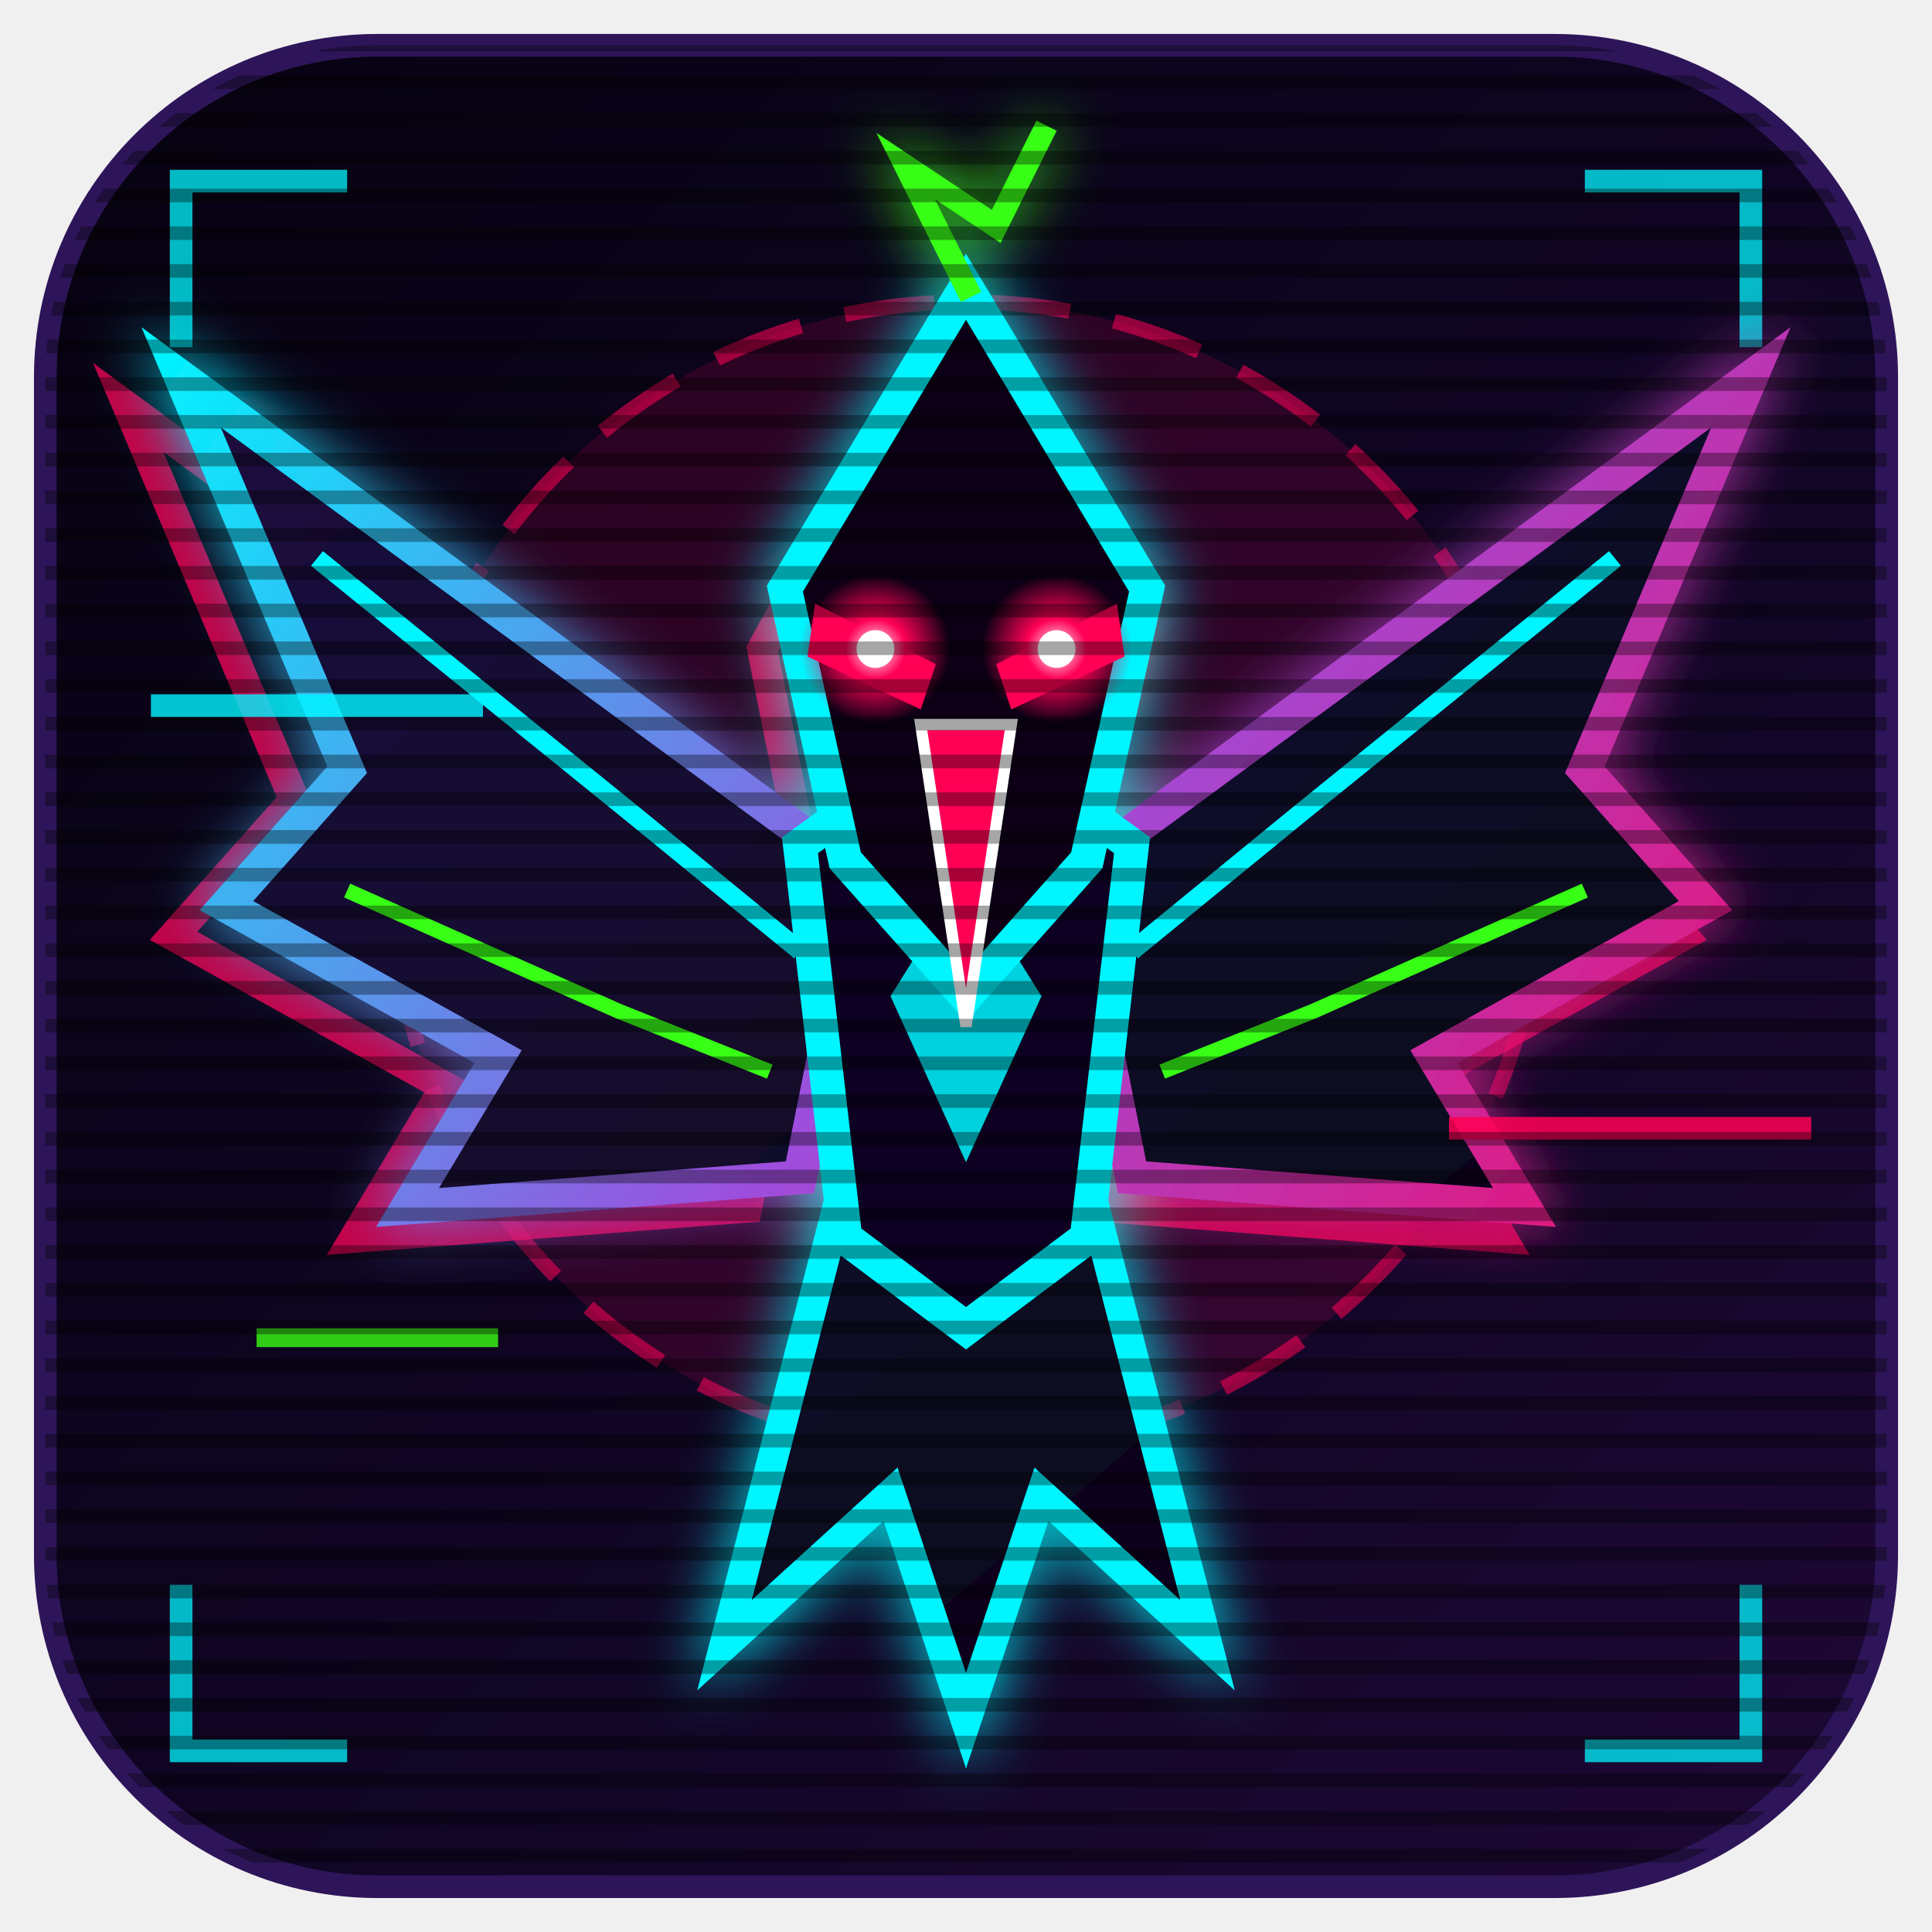
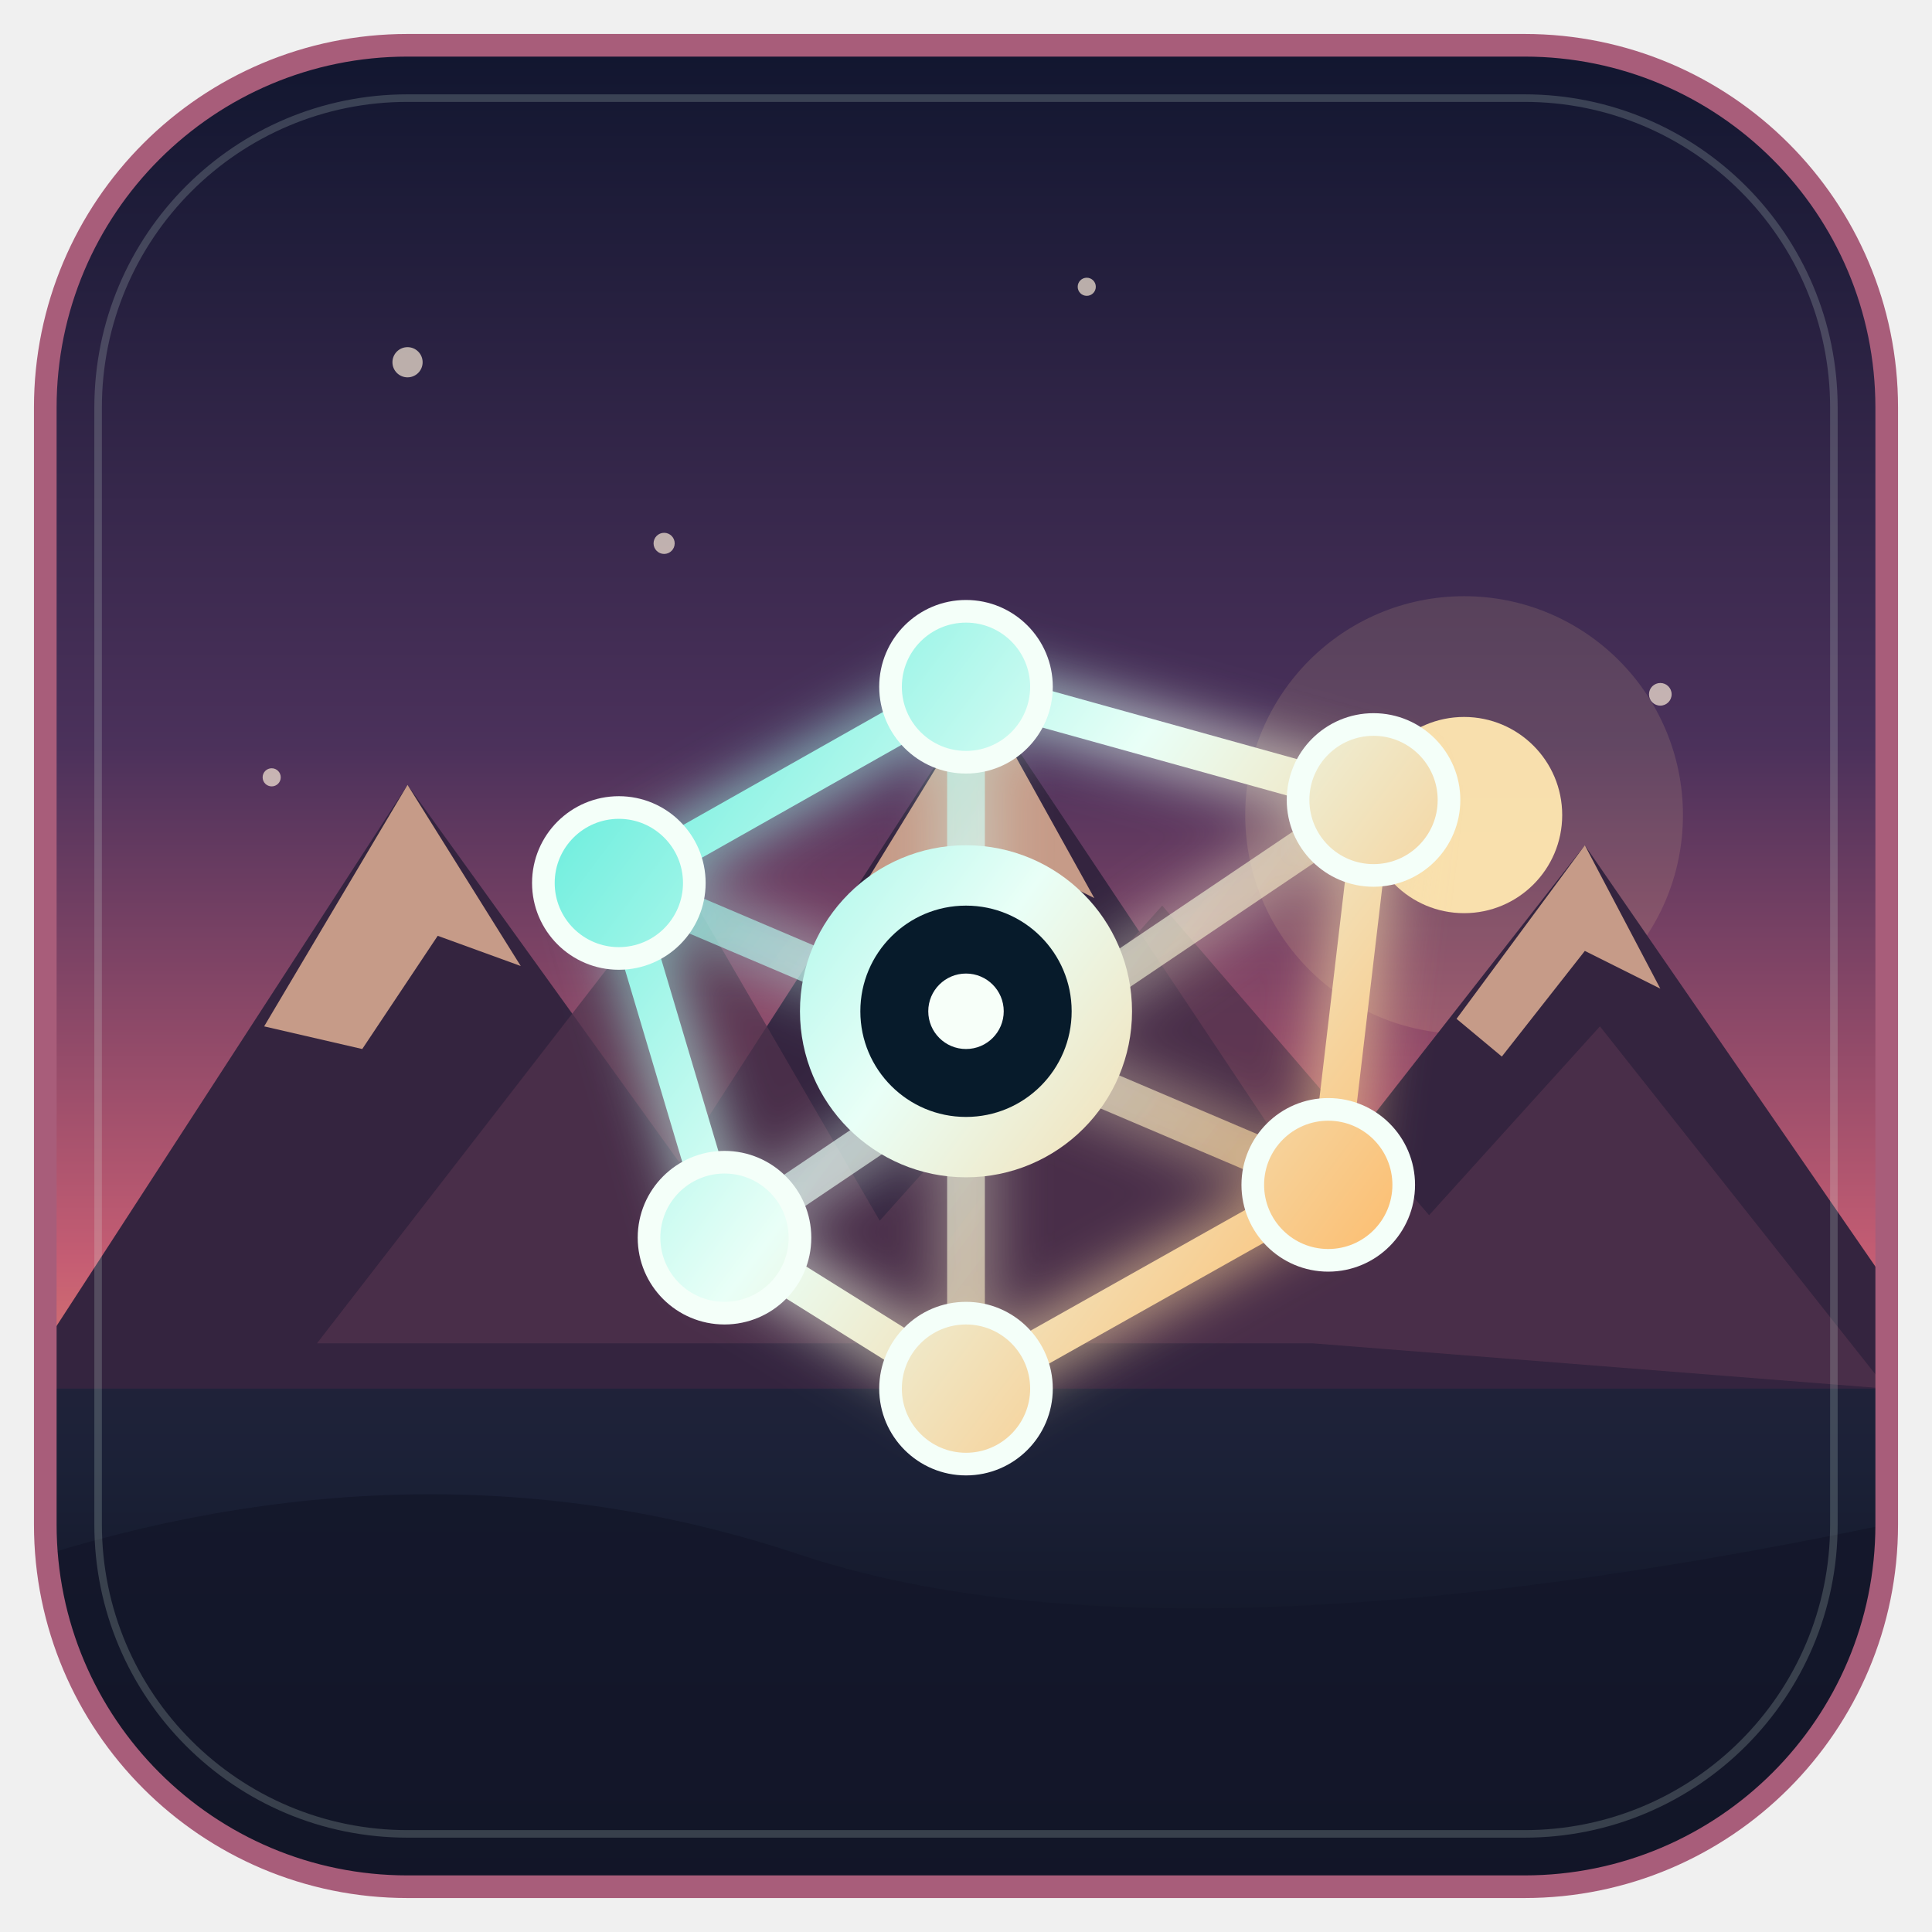
<svg xmlns="http://www.w3.org/2000/svg" width="256" height="256" viewBox="0 0 256 256" fill="none">
  <defs>
-     <linearGradient id="nightBg" x1="0" y1="0" x2="256" y2="256" gradientUnits="userSpaceOnUse">
-       <stop offset="0%" stop-color="#060210" />
-       <stop offset="60%" stop-color="#110626" />
-       <stop offset="100%" stop-color="#1F0836" />
+     <clipPath id="frame">
+       <rect x="6" y="6" width="244" height="244" rx="48" />
+     </clipPath>
+     <linearGradient id="sky" x1="128" y1="6" x2="128" y2="250" gradientUnits="userSpaceOnUse">
+       <stop stop-color="#11162F" />
+       <stop offset="0.38" stop-color="#4B315B" />
+       <stop offset="0.66" stop-color="#C55D73" />
+       <stop offset="0.84" stop-color="#F2A36D" />
+       <stop offset="1" stop-color="#2B1B39" />
    </linearGradient>
-     <linearGradient id="cyberWing" x1="24" y1="40" x2="232" y2="200" gradientUnits="userSpaceOnUse">
-       <stop offset="0%" stop-color="#00F5FF" />
-       <stop offset="50%" stop-color="#9D4EDD" />
-       <stop offset="100%" stop-color="#FF0055" />
+     <linearGradient id="valley" x1="128" y1="126" x2="128" y2="250" gradientUnits="userSpaceOnUse">
+       <stop stop-color="#3A2948" />
+       <stop offset="0.55" stop-color="#1B2137" />
+       <stop offset="1" stop-color="#090B17" />
    </linearGradient>
-     <linearGradient id="armorFill" x1="60" y1="50" x2="196" y2="210" gradientUnits="userSpaceOnUse">
-       <stop offset="0%" stop-color="#1A103C" />
-       <stop offset="100%" stop-color="#090418" />
+     <linearGradient id="node" x1="64" y1="76" x2="192" y2="172" gradientUnits="userSpaceOnUse">
+       <stop stop-color="#33E6D2" />
+       <stop offset="0.52" stop-color="#E9FFF7" />
+       <stop offset="1" stop-color="#FFB45C" />
    </linearGradient>
-     <radialGradient id="eyeGlow" cx="50%" cy="50%" r="50%">
-       <stop offset="0%" stop-color="#FFFFFF" />
-       <stop offset="40%" stop-color="#FF0055" />
-       <stop offset="100%" stop-color="#FF0055" stop-opacity="0" />
-     </radialGradient>
-     <pattern id="scanlines" width="256" height="5" patternUnits="userSpaceOnUse">
-       <rect x="0" y="0" width="256" height="1.8" fill="#000000" opacity="0.35" />
-     </pattern>
-     <filter id="glow" x="-25%" y="-25%" width="150%" height="150%">
+     <filter id="glow" x="-35%" y="-35%" width="170%" height="170%">
      <feGaussianBlur stdDeviation="4" result="blur" />
      <feMerge>
        <feMergeNode in="blur" />
        <feMergeNode in="SourceGraphic" />
      </feMerge>
    </filter>
  </defs>
-   <rect x="6" y="6" width="244" height="244" rx="44" fill="url(#nightBg)" stroke="#2E1559" stroke-width="3" />
-   <circle cx="128" cy="116" r="76" fill="#FF0055" opacity="0.14" />
-   <circle cx="128" cy="116" r="76" stroke="#FF0055" stroke-width="2" stroke-dasharray="12 6" opacity="0.55" />
-   <g stroke="#00F5FF" stroke-width="3" opacity="0.75">
-     <path d="M24 46 L24 24 L46 24" />
-     <path d="M210 24 L232 24 L232 46" />
-     <path d="M24 210 L24 232 L46 232" />
-     <path d="M210 232 L232 232 L232 210" />
+   <g clip-path="url(#frame)">
+     <rect x="6" y="6" width="244" height="244" fill="url(#sky)" />
+     <circle cx="194" cy="108" r="29" fill="#FFD69A" opacity="0.13" />
+     <circle cx="194" cy="108" r="13" fill="#FFE7B0" opacity="0.95" />
+     <g fill="#FFF1DC" opacity="0.68">
+       <circle cx="54" cy="48" r="2" />
+       <circle cx="88" cy="72" r="1.4" />
+       <circle cx="144" cy="38" r="1.2" />
+       <circle cx="220" cy="92" r="1.5" />
+       <circle cx="36" cy="103" r="1.2" />
+     </g>
+     <path d="M6 178 L54 104 L90 154 L130 92 L174 158 L210 112 L250 170 V250 H6 Z" fill="#34243F" />
+     <path d="M42 178 L90 116 L126 178 M102 178 L154 120 L204 178 M174 178 L212 136 L250 184" fill="#50314B" opacity="0.78" />
+     <path d="M54 104 L69 128 L58 124 L48 139 L35 136 Z M130 92 L145 119 L133 113 L119 132 L111 123 Z M210 112 L220 131 L210 126 L199 140 L193 135 Z" fill="#F7C3A0" opacity="0.75" />
+     <rect x="6" y="184" width="244" height="66" fill="url(#valley)" />
+     <path d="M6 206 Q58 190 106 206 T250 202 V250 H6 Z" fill="#13172A" opacity="0.88" />
+     <g filter="url(#glow)" stroke="url(#node)" stroke-width="5" stroke-linecap="round">
+       <path d="M128 91 L82 117 L96 164 L128 184 L176 157 L182 106 L128 91 Z" />
+       <path d="M82 117 L176 157 M182 106 L96 164 M128 91 L128 184" opacity="0.65" />
+     </g>
+     <g fill="url(#node)" stroke="#F4FFF9" stroke-width="3">
+       <circle cx="128" cy="91" r="10" />
+       <circle cx="82" cy="117" r="10" />
+       <circle cx="96" cy="164" r="10" />
+       <circle cx="128" cy="184" r="10" />
+       <circle cx="176" cy="157" r="10" />
+       <circle cx="182" cy="106" r="10" />
+     </g>
+     <circle cx="128" cy="134" r="18" fill="#071B2B" stroke="url(#node)" stroke-width="8" />
+     <circle cx="128" cy="134" r="5" fill="#F7FFF9" />
  </g>
-   <g transform="translate(-5, 2)" opacity="0.75" stroke="#FF0055" stroke-width="4" stroke-linejoin="miter">
-     <polygon points="112,118 22,52 44,104 28,122 64,142 52,162 104,158" />
-     <polygon points="144,118 234,52 212,104 228,122 192,142 204,162 152,158" />
-     <polygon points="128,44 106,84 114,124 128,142 142,124 150,84" />
-   </g>
-   <g filter="url(#glow)">
-     <polygon points="114,116 24,50 46,102 30,120 66,140 54,160 106,156" fill="url(#armorFill)" stroke="url(#cyberWing)" stroke-width="4.5" stroke-linejoin="miter" />
-     <polyline points="42,74 84,108 106,126" stroke="#00F5FF" stroke-width="2.5" />
-     <polyline points="46,118 82,134 102,142" stroke="#39FF14" stroke-width="2" />
-     <polygon points="142,116 232,50 210,102 226,120 190,140 202,160 150,156" fill="url(#armorFill)" stroke="url(#cyberWing)" stroke-width="4.5" stroke-linejoin="miter" />
-     <polyline points="214,74 172,108 150,126" stroke="#00F5FF" stroke-width="2.5" />
-     <polyline points="210,118 174,134 154,142" stroke="#39FF14" stroke-width="2" />
-     <polygon points="112,156 96,218 118,198 128,228 138,198 160,218 144,156" fill="url(#armorFill)" stroke="#00F5FF" stroke-width="4" stroke-linejoin="miter" />
-     <polygon points="106,112 128,96 150,112 144,164 128,176 112,164" fill="#0D0620" stroke="#00F5FF" stroke-width="4.5" />
-     <polygon points="128,116 138,132 128,154 118,132" fill="#00F5FF" opacity="0.85" />
-     <polygon points="128,38 104,78 112,114 128,132 144,114 152,78" fill="#090314" stroke="#00F5FF" stroke-width="4.5" stroke-linejoin="miter" />
-     <polyline points="128,38 120,22 132,30 138,18" stroke="#39FF14" stroke-width="3" stroke-linecap="square" />
-     <polygon points="122,96 134,96 128,136" fill="#FF0055" stroke="#FFFFFF" stroke-width="1.5" />
-     <polygon points="108,80 124,88 122,94 107,87" fill="#FF0055" />
-     <polygon points="148,80 132,88 134,94 149,87" fill="#FF0055" />
-     <circle cx="116" cy="86" r="10" fill="url(#eyeGlow)" />
-     <circle cx="140" cy="86" r="10" fill="url(#eyeGlow)" />
-     <circle cx="116" cy="86" r="2.5" fill="#FFFFFF" />
-     <circle cx="140" cy="86" r="2.5" fill="#FFFFFF" />
-   </g>
-   <rect x="20" y="92" width="44" height="3" fill="#00F5FF" opacity="0.8" />
-   <rect x="192" y="148" width="48" height="3" fill="#FF0055" opacity="0.85" />
-   <rect x="34" y="176" width="32" height="2.5" fill="#39FF14" opacity="0.8" />
-   <rect x="6" y="6" width="244" height="244" rx="44" fill="url(#scanlines)" />
+   <rect x="6" y="6" width="244" height="244" rx="48" stroke="#A85D7A" stroke-width="3" />
+   <rect x="13" y="13" width="230" height="230" rx="41" stroke="#E4FFF2" stroke-opacity="0.18" />
</svg>
